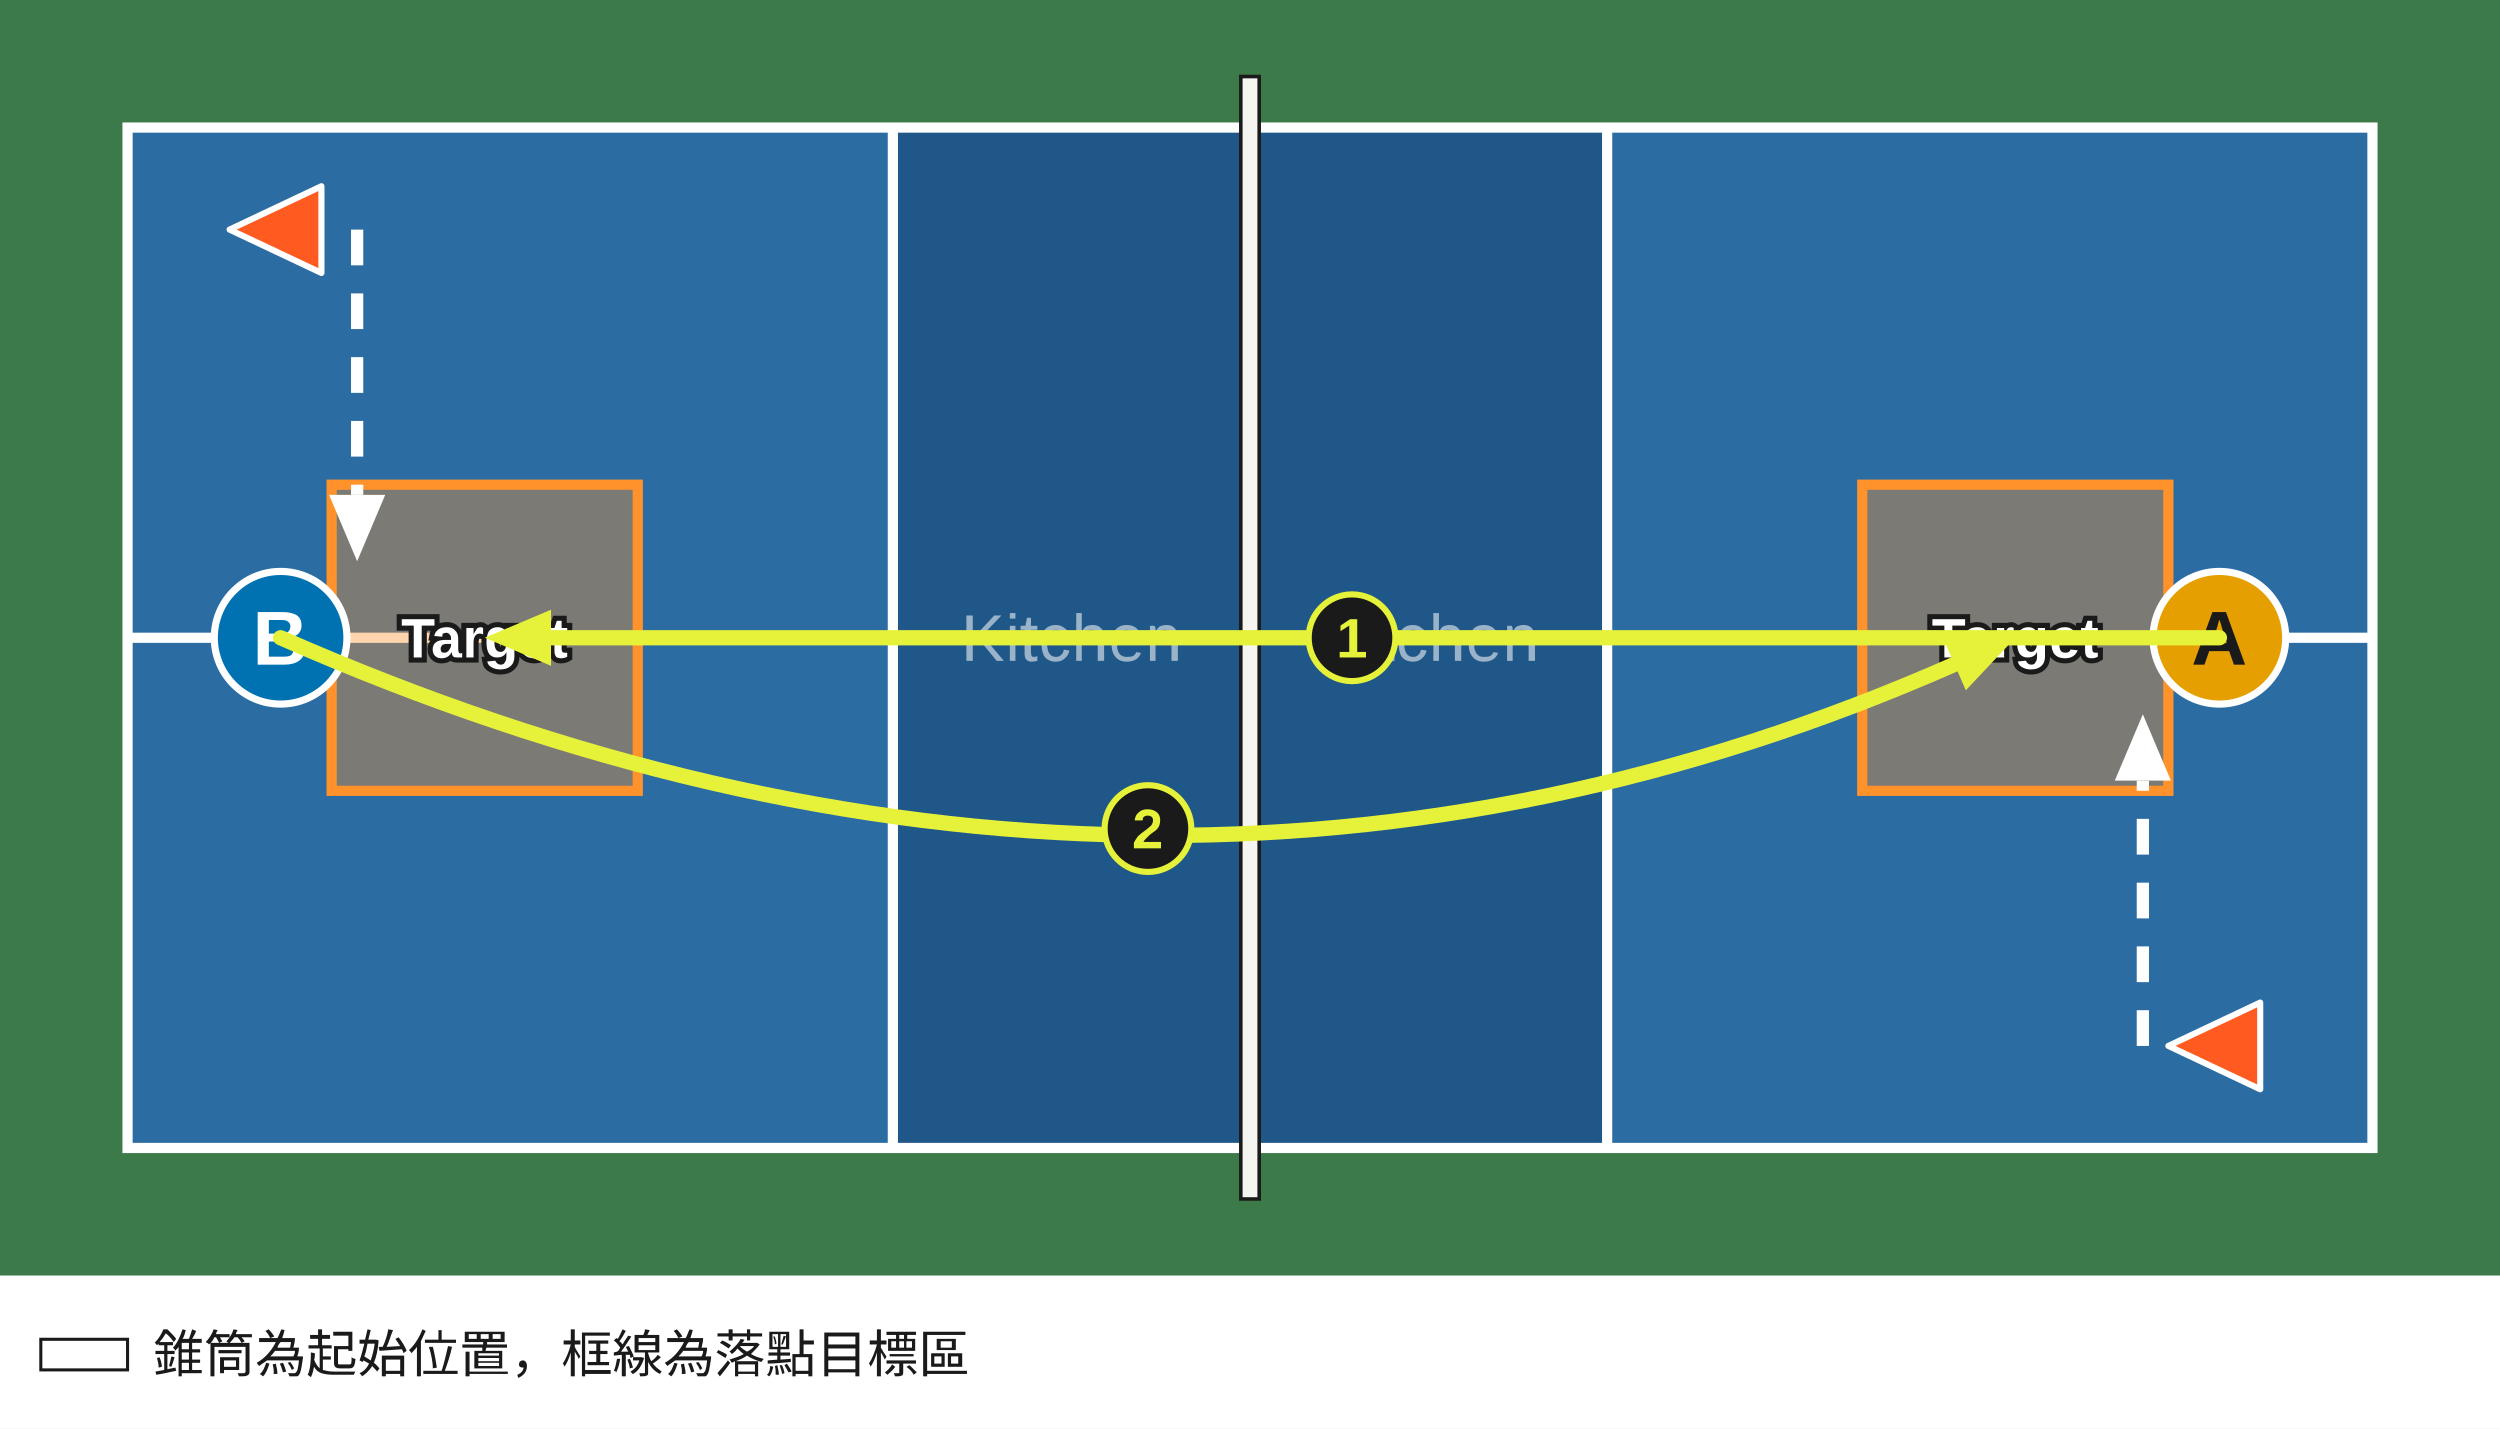
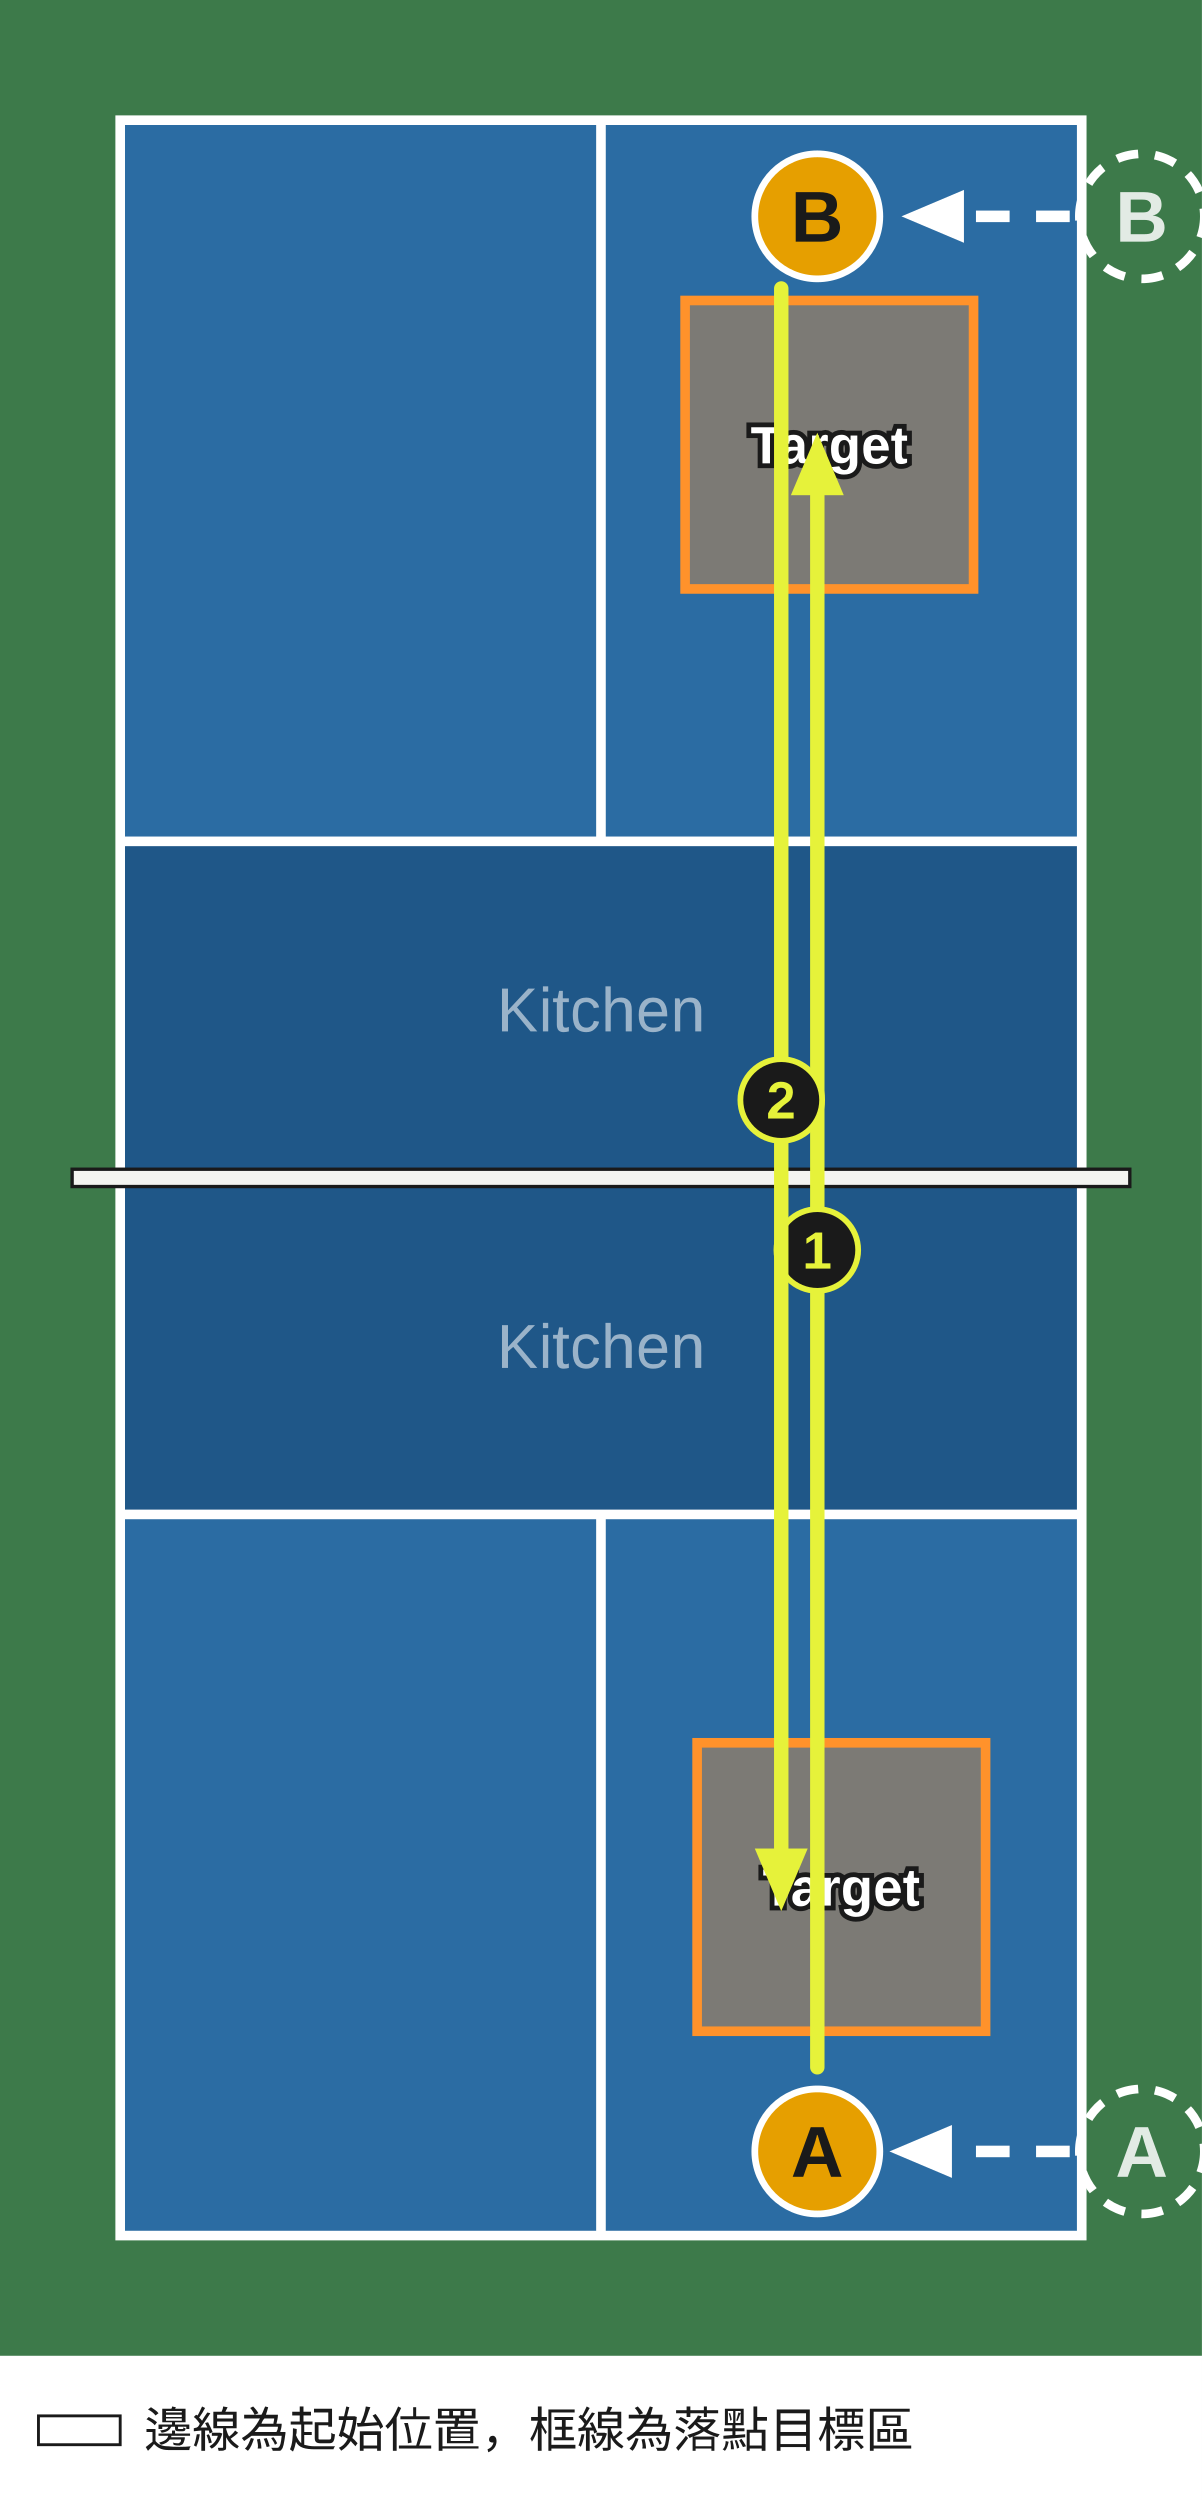
- <svg xmlns="http://www.w3.org/2000/svg" viewBox="-2.5 -22.5 49 28" width="784" height="448" role="img" aria-label="抽球腳步練習 Drive Footwork Drill" font-family="Arial, Helvetica, 'Helvetica Neue', sans-serif">
-   <rect x="-2.5" y="-22.5" width="49" height="28" fill="#ffffff" />
-   <g transform="rotate(-90)">
+ <svg xmlns="http://www.w3.org/2000/svg" viewBox="-2.5 -2.5 25 52" width="400" height="832" role="img" aria-label="抽球腳步練習 Drive Footwork Drill" font-family="Arial, Helvetica, 'Helvetica Neue', sans-serif">
+   <rect x="-2.5" y="-2.5" width="25" height="52" fill="#ffffff" />
+   <g>
    <rect x="-2.5" y="-2.5" width="25" height="49" fill="#3d7a4a" />
    <rect x="0" y="0" width="20" height="44" fill="#2b6ca3" />
    <rect x="0" y="15" width="20" height="7" fill="#1f5788" />
    <rect x="0" y="22" width="20" height="7" fill="#1f5788" />
    <rect x="0" y="0" width="20" height="44" stroke="#ffffff" stroke-width="0.2" fill="none" />
    <path d="M0 15H20M0 29H20M10 0V15M10 29V44" stroke="#ffffff" stroke-width="0.2" fill="none" />
-     <text x="10" y="18.5" dy="0.35em" font-size="1.3" fill="#ffffff" fill-opacity="0.55" text-anchor="middle" font-family="Arial, Helvetica, 'Helvetica Neue', sans-serif" transform="rotate(90 10 18.5)">Kitchen</text>
-     <text x="10" y="25.5" dy="0.35em" font-size="1.3" fill="#ffffff" fill-opacity="0.55" text-anchor="middle" font-family="Arial, Helvetica, 'Helvetica Neue', sans-serif" transform="rotate(90 10 25.5)">Kitchen</text>
+     <text x="10" y="18.5" dy="0.35em" font-size="1.3" fill="#ffffff" fill-opacity="0.55" text-anchor="middle" font-family="Arial, Helvetica, 'Helvetica Neue', sans-serif">Kitchen</text>
+     <text x="10" y="25.5" dy="0.35em" font-size="1.3" fill="#ffffff" fill-opacity="0.55" text-anchor="middle" font-family="Arial, Helvetica, 'Helvetica Neue', sans-serif">Kitchen</text>
    <rect x="-1" y="21.82" width="22" height="0.36" fill="#f4f4f0" stroke="#1a1a1a" stroke-width="0.07" />
-     <rect x="7" y="4" width="6" height="6" fill="#ff922b" fill-opacity="0.38" stroke="#ff922b" stroke-width="0.2" />
-     <text x="10" y="7" dy="0.35em" font-size="1.1" font-weight="700" fill="#ffffff" stroke="#1a1a1a" stroke-width="0.2" paint-order="stroke" text-anchor="middle" font-family="Arial, Helvetica, 'Helvetica Neue', sans-serif" transform="rotate(90 10 7)">Target</text>
-     <rect x="7" y="34" width="6" height="6" fill="#ff922b" fill-opacity="0.38" stroke="#ff922b" stroke-width="0.2" />
-     <text x="10" y="37" dy="0.35em" font-size="1.1" font-weight="700" fill="#ffffff" stroke="#1a1a1a" stroke-width="0.2" paint-order="stroke" text-anchor="middle" font-family="Arial, Helvetica, 'Helvetica Neue', sans-serif" transform="rotate(90 10 37)">Target</text>
-     <polygon points="2,40 2.85,41.8 1.15,41.8" fill="#ff5a1f" stroke="#ffffff" stroke-width="0.12" stroke-linejoin="round" />
-     <polygon points="18,2 18.85,3.8 17.15,3.8" fill="#ff5a1f" stroke="#ffffff" stroke-width="0.12" stroke-linejoin="round" />
-     <circle cx="10" cy="41" r="1.3" fill="#e69f00" stroke="#ffffff" stroke-width="0.14" />
-     <text x="10" y="41" dy="0.35em" font-size="1.5" font-weight="700" fill="#1a1a1a" text-anchor="middle" font-family="Arial, Helvetica, 'Helvetica Neue', sans-serif" transform="rotate(90 10 41)">A</text>
-     <circle cx="10" cy="3" r="1.3" fill="#0072b2" stroke="#ffffff" stroke-width="0.14" />
-     <text x="10" y="3" dy="0.35em" font-size="1.5" font-weight="700" fill="#ffffff" text-anchor="middle" font-family="Arial, Helvetica, 'Helvetica Neue', sans-serif" transform="rotate(90 10 3)">B</text>
-     <path d="M2 39.5L7.2 39.5" fill="none" stroke="#ffffff" stroke-width="0.24" stroke-dasharray="0.7 0.55" />
-     <polygon points="8.5,39.5 7.2,40.05 7.2,38.95" fill="#ffffff" />
-     <path d="M18 4.5L12.8 4.5" fill="none" stroke="#ffffff" stroke-width="0.24" stroke-dasharray="0.7 0.55" />
-     <polygon points="11.5,4.5 12.8,3.95 12.8,5.05" fill="#ffffff" />
-     <path d="M10 41L10 8.3" fill="none" stroke="#e6f23a" stroke-width="0.3" stroke-linecap="round" />
-     <polygon points="10,7 10.55,8.3 9.45,8.3" fill="#e6f23a" />
-     <circle cx="10" cy="24" r="0.85" fill="#1a1a1a" stroke="#e6f23a" stroke-width="0.12" />
-     <text x="10" y="24" dy="0.35em" font-size="1.1" font-weight="700" fill="#e6f23a" text-anchor="middle" font-family="Arial, Helvetica, 'Helvetica Neue', sans-serif" transform="rotate(90 10 24)">1</text>
-     <path d="M10 3Q2.52 20 9.48 35.81" fill="none" stroke="#e6f23a" stroke-width="0.3" stroke-linecap="round" />
-     <polygon points="10,37 8.97,36.03 9.98,35.59" fill="#e6f23a" />
-     <circle cx="6.26" cy="20" r="0.85" fill="#1a1a1a" stroke="#e6f23a" stroke-width="0.12" />
-     <text x="6.26" y="20" dy="0.35em" font-size="1.1" font-weight="700" fill="#e6f23a" text-anchor="middle" font-family="Arial, Helvetica, 'Helvetica Neue', sans-serif" transform="rotate(90 6.26 20)">2</text>
+     <rect x="11.75" y="3.75" width="6" height="6" fill="#ff922b" fill-opacity="0.38" stroke="#ff922b" stroke-width="0.2" />
+     <text x="14.75" y="6.75" dy="0.35em" font-size="1.1" font-weight="700" fill="#ffffff" stroke="#1a1a1a" stroke-width="0.2" paint-order="stroke" text-anchor="middle" font-family="Arial, Helvetica, 'Helvetica Neue', sans-serif">Target</text>
+     <rect x="12" y="33.75" width="6" height="6" fill="#ff922b" fill-opacity="0.38" stroke="#ff922b" stroke-width="0.2" />
+     <text x="15" y="36.75" dy="0.35em" font-size="1.1" font-weight="700" fill="#ffffff" stroke="#1a1a1a" stroke-width="0.2" paint-order="stroke" text-anchor="middle" font-family="Arial, Helvetica, 'Helvetica Neue', sans-serif">Target</text>
+     <circle cx="14.5" cy="42.25" r="1.3" fill="#e69f00" stroke="#ffffff" stroke-width="0.14" />
+     <text x="14.5" y="42.25" dy="0.35em" font-size="1.5" font-weight="700" fill="#1a1a1a" text-anchor="middle" font-family="Arial, Helvetica, 'Helvetica Neue', sans-serif">A</text>
+     <circle cx="21.25" cy="2" r="1.3" fill="none" stroke="#ffffff" stroke-width="0.18" stroke-dasharray="0.45 0.35" />
+     <text x="21.25" y="2" dy="0.35em" font-size="1.5" font-weight="700" fill="#ffffff" fill-opacity="0.85" text-anchor="middle" font-family="Arial, Helvetica, 'Helvetica Neue', sans-serif">B</text>
+     <circle cx="14.5" cy="2" r="1.3" fill="#e69f00" stroke="#ffffff" stroke-width="0.14" />
+     <text x="14.5" y="2" dy="0.35em" font-size="1.5" font-weight="700" fill="#1a1a1a" text-anchor="middle" font-family="Arial, Helvetica, 'Helvetica Neue', sans-serif">B</text>
+     <circle cx="21.25" cy="42.25" r="1.3" fill="none" stroke="#ffffff" stroke-width="0.18" stroke-dasharray="0.45 0.35" />
+     <text x="21.25" y="42.25" dy="0.35em" font-size="1.5" font-weight="700" fill="#ffffff" fill-opacity="0.85" text-anchor="middle" font-family="Arial, Helvetica, 'Helvetica Neue', sans-serif">A</text>
+     <path d="M19.75 42.25L17.3 42.25" fill="none" stroke="#ffffff" stroke-width="0.24" stroke-dasharray="0.7 0.55" />
+     <polygon points="16,42.25 17.3,41.7 17.3,42.8" fill="#ffffff" />
+     <path d="M19.75 2L17.55 2" fill="none" stroke="#ffffff" stroke-width="0.24" stroke-dasharray="0.7 0.55" />
+     <polygon points="16.25,2 17.55,1.45 17.55,2.55" fill="#ffffff" />
+     <path d="M14.5 40.5L14.5 7.8" fill="none" stroke="#e6f23a" stroke-width="0.3" stroke-linecap="round" />
+     <polygon points="14.5,6.5 15.05,7.8 13.95,7.8" fill="#e6f23a" />
+     <circle cx="14.5" cy="23.5" r="0.85" fill="#1a1a1a" stroke="#e6f23a" stroke-width="0.12" />
+     <text x="14.5" y="23.5" dy="0.35em" font-size="1.1" font-weight="700" fill="#e6f23a" text-anchor="middle" font-family="Arial, Helvetica, 'Helvetica Neue', sans-serif">1</text>
+     <path d="M13.75 3.5L13.75 35.95" fill="none" stroke="#e6f23a" stroke-width="0.3" stroke-linecap="round" />
+     <polygon points="13.75,37.25 13.2,35.95 14.3,35.95" fill="#e6f23a" />
+     <circle cx="13.75" cy="20.38" r="0.85" fill="#1a1a1a" stroke="#e6f23a" stroke-width="0.12" />
+     <text x="13.75" y="20.38" dy="0.35em" font-size="1.1" font-weight="700" fill="#e6f23a" text-anchor="middle" font-family="Arial, Helvetica, 'Helvetica Neue', sans-serif">2</text>
  </g>
-   <rect x="-1.7" y="3.75" width="1.7" height="0.6" fill="#ffffff" stroke="#1a1a1a" stroke-width="0.06" />
-   <text x="0.5" y="4.05" font-size="1" fill="#1a1a1a" font-family="Arial, Helvetica, 'Helvetica Neue', sans-serif" dy="0.35em">錐筒為起始位置，框線為落點目標區</text>
+   <rect x="-1.7" y="47.75" width="1.7" height="0.6" fill="#ffffff" stroke="#1a1a1a" stroke-width="0.06" />
+   <text x="0.5" y="48.05" font-size="1" fill="#1a1a1a" font-family="Arial, Helvetica, 'Helvetica Neue', sans-serif" dy="0.35em">邊線為起始位置，框線為落點目標區</text>
</svg>
